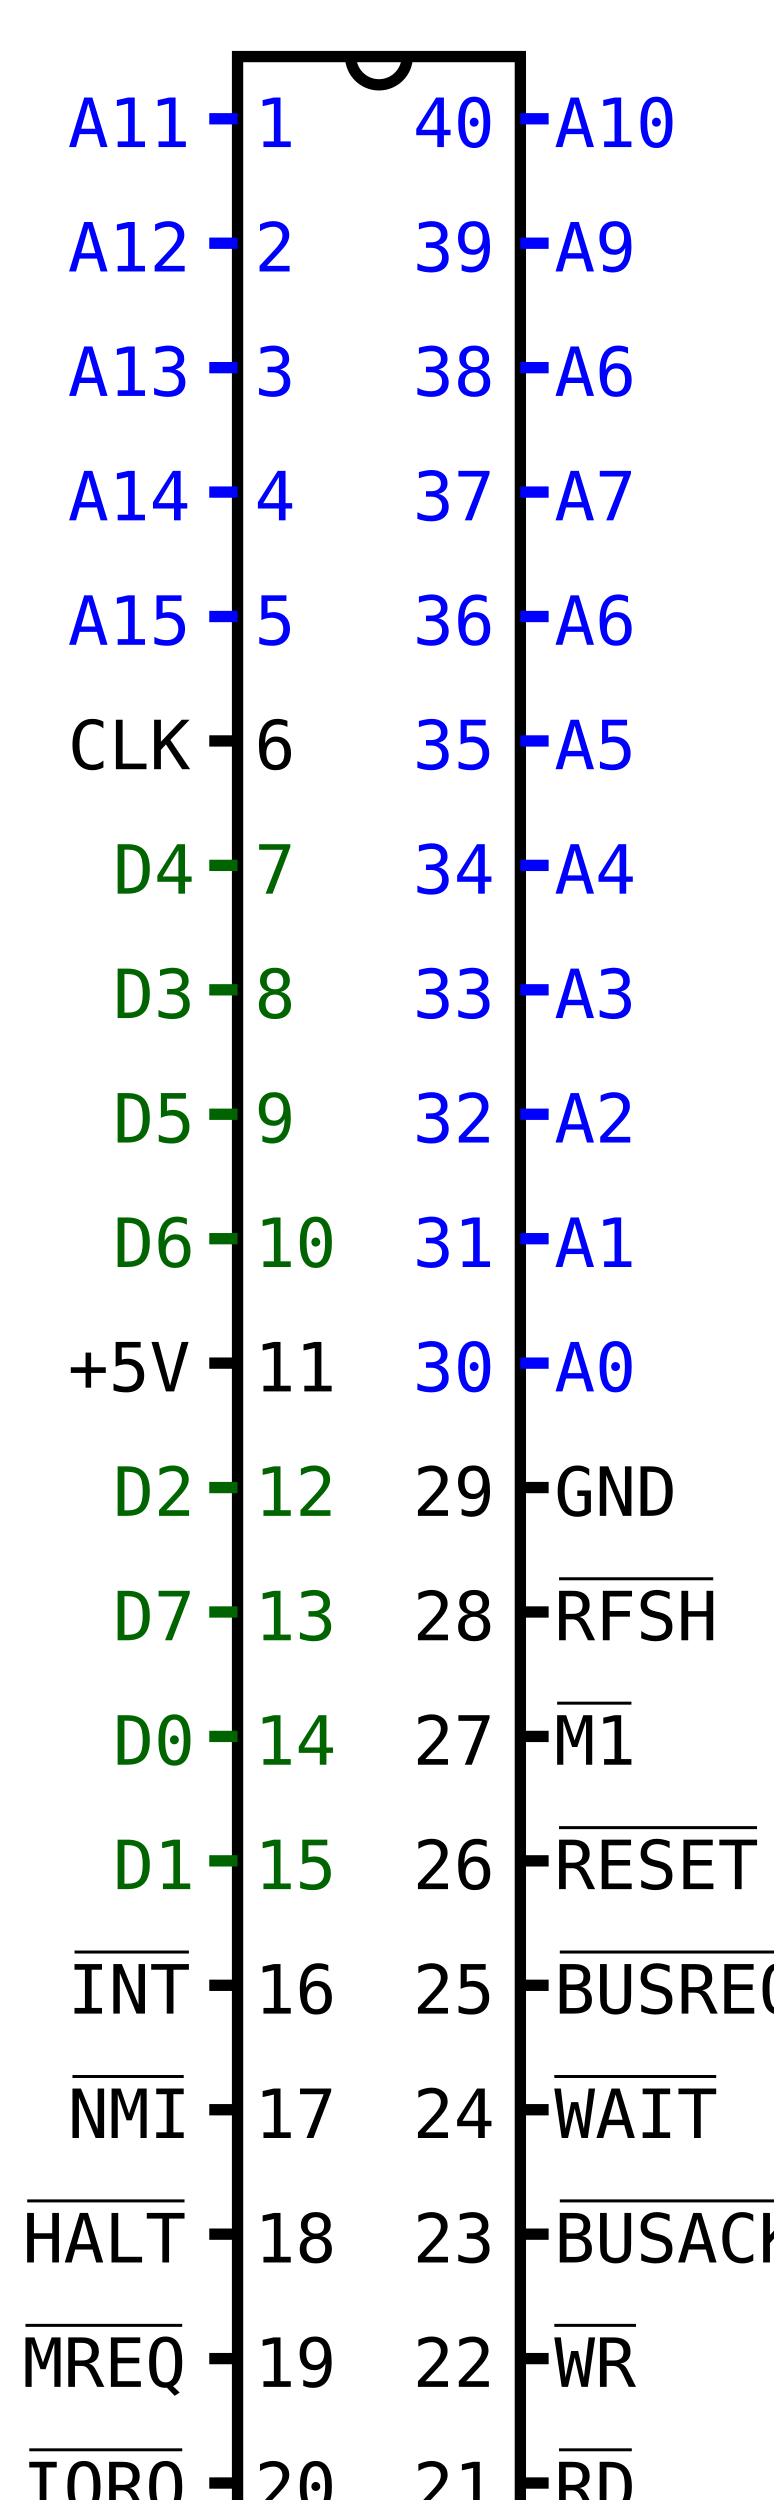
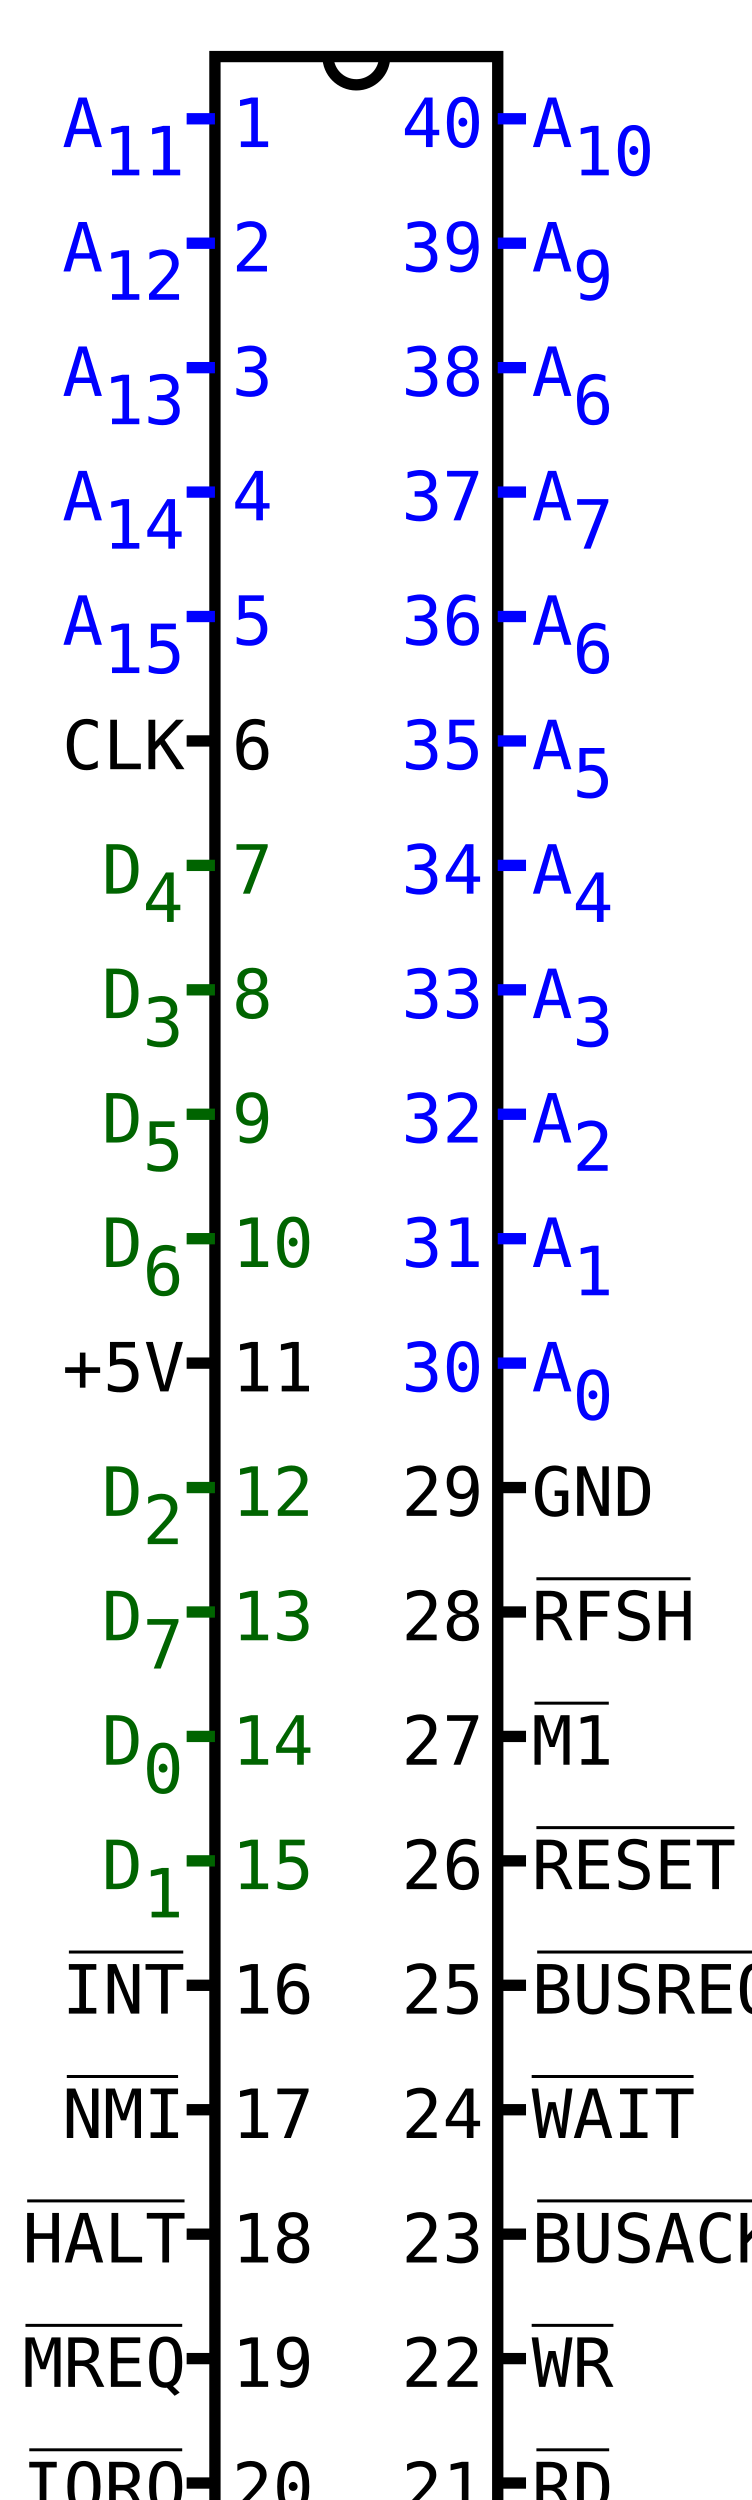
<svg xmlns="http://www.w3.org/2000/svg" version="1.1">
-   <rect x="42" y="10" width="50" height="440" fill="none" stroke-width="2" stroke="black" />
-   <path d="M62 10   A 5 5 0 0 0 72 10" stroke="black" fill="black" fill-opacity="0" stroke-width="2" />
-   <line x1="92" y1="21" x2="97" y2="21" stroke="blue" stroke-width="2" />
-   <text x="73" y="26" font-family="monospace" fill="blue">40</text>
-   <text x="98" y="26" transform="rotate(0 98 26)" font-family="monospace" fill="blue">A10</text>
-   <line x1="92" y1="43" x2="97" y2="43" stroke="blue" stroke-width="2" />
-   <text x="73" y="48" font-family="monospace" fill="blue">39</text>
-   <text x="98" y="48" transform="rotate(0 98 48)" font-family="monospace" fill="blue">A9</text>
-   <line x1="92" y1="65" x2="97" y2="65" stroke="blue" stroke-width="2" />
-   <text x="73" y="70" font-family="monospace" fill="blue">38</text>
-   <text x="98" y="70" transform="rotate(0 98 70)" font-family="monospace" fill="blue">A6</text>
-   <line x1="92" y1="87" x2="97" y2="87" stroke="blue" stroke-width="2" />
-   <text x="73" y="92" font-family="monospace" fill="blue">37</text>
-   <text x="98" y="92" transform="rotate(0 98 92)" font-family="monospace" fill="blue">A7</text>
-   <line x1="92" y1="109" x2="97" y2="109" stroke="blue" stroke-width="2" />
-   <text x="73" y="114" font-family="monospace" fill="blue">36</text>
-   <text x="98" y="114" transform="rotate(0 98 114)" font-family="monospace" fill="blue">A6</text>
-   <line x1="92" y1="131" x2="97" y2="131" stroke="blue" stroke-width="2" />
-   <text x="73" y="136" font-family="monospace" fill="blue">35</text>
-   <text x="98" y="136" transform="rotate(0 98 136)" font-family="monospace" fill="blue">A5</text>
-   <line x1="92" y1="153" x2="97" y2="153" stroke="blue" stroke-width="2" />
-   <text x="73" y="158" font-family="monospace" fill="blue">34</text>
-   <text x="98" y="158" transform="rotate(0 98 158)" font-family="monospace" fill="blue">A4</text>
-   <line x1="92" y1="175" x2="97" y2="175" stroke="blue" stroke-width="2" />
-   <text x="73" y="180" font-family="monospace" fill="blue">33</text>
-   <text x="98" y="180" transform="rotate(0 98 180)" font-family="monospace" fill="blue">A3</text>
-   <line x1="92" y1="197" x2="97" y2="197" stroke="blue" stroke-width="2" />
-   <text x="73" y="202" font-family="monospace" fill="blue">32</text>
-   <text x="98" y="202" transform="rotate(0 98 202)" font-family="monospace" fill="blue">A2</text>
-   <line x1="92" y1="219" x2="97" y2="219" stroke="blue" stroke-width="2" />
-   <text x="73" y="224" font-family="monospace" fill="blue">31</text>
-   <text x="98" y="224" transform="rotate(0 98 224)" font-family="monospace" fill="blue">A1</text>
-   <line x1="92" y1="241" x2="97" y2="241" stroke="blue" stroke-width="2" />
-   <text x="73" y="246" font-family="monospace" fill="blue">30</text>
-   <text x="98" y="246" transform="rotate(0 98 246)" font-family="monospace" fill="blue">A0</text>
-   <line x1="92" y1="263" x2="97" y2="263" stroke="black" stroke-width="2" />
-   <text x="73" y="268" font-family="monospace" fill="black">29</text>
-   <text x="98" y="268" transform="rotate(0 98 268)" font-family="monospace" fill="black">GND</text>
-   <line x1="92" y1="285" x2="97" y2="285" stroke="black" stroke-width="2" />
-   <text x="73" y="290" font-family="monospace" fill="black">28</text>
-   <text x="98" y="290" transform="rotate(0 98 290)" font-family="monospace" fill="black" style="text-decoration: overline">RFSH</text>
-   <line x1="92" y1="307" x2="97" y2="307" stroke="black" stroke-width="2" />
-   <text x="73" y="312" font-family="monospace" fill="black">27</text>
-   <text x="98" y="312" transform="rotate(0 98 312)" font-family="monospace" fill="black" style="text-decoration: overline">M1</text>
-   <line x1="92" y1="329" x2="97" y2="329" stroke="black" stroke-width="2" />
-   <text x="73" y="334" font-family="monospace" fill="black">26</text>
-   <text x="98" y="334" transform="rotate(0 98 334)" font-family="monospace" fill="black" style="text-decoration: overline">RESET</text>
-   <line x1="92" y1="351" x2="97" y2="351" stroke="black" stroke-width="2" />
-   <text x="73" y="356" font-family="monospace" fill="black">25</text>
-   <text x="98" y="356" transform="rotate(0 98 356)" font-family="monospace" fill="black" style="text-decoration: overline">BUSREQ</text>
-   <line x1="92" y1="373" x2="97" y2="373" stroke="black" stroke-width="2" />
-   <text x="73" y="378" font-family="monospace" fill="black">24</text>
-   <text x="98" y="378" transform="rotate(0 98 378)" font-family="monospace" fill="black" style="text-decoration: overline">WAIT</text>
-   <line x1="92" y1="395" x2="97" y2="395" stroke="black" stroke-width="2" />
-   <text x="73" y="400" font-family="monospace" fill="black">23</text>
-   <text x="98" y="400" transform="rotate(0 98 400)" font-family="monospace" fill="black" style="text-decoration: overline">BUSACK</text>
-   <line x1="92" y1="417" x2="97" y2="417" stroke="black" stroke-width="2" />
-   <text x="73" y="422" font-family="monospace" fill="black">22</text>
-   <text x="98" y="422" transform="rotate(0 98 422)" font-family="monospace" fill="black" style="text-decoration: overline">WR</text>
-   <line x1="92" y1="439" x2="97" y2="439" stroke="black" stroke-width="2" />
-   <text x="73" y="444" font-family="monospace" fill="black">21</text>
-   <text x="98" y="444" transform="rotate(0 98 444)" font-family="monospace" fill="black" style="text-decoration: overline">RD</text>
-   <line x1="42" y1="21" x2="37" y2="21" stroke="blue" stroke-width="2" />
-   <text x="45" y="26" font-family="monospace" fill="blue">1</text>
-   <text x="12" y="26" transform="rotate(0 12 26)" font-family="monospace" fill="blue" textLength="24">A11</text>
-   <line x1="42" y1="43" x2="37" y2="43" stroke="blue" stroke-width="2" />
-   <text x="45" y="48" font-family="monospace" fill="blue">2</text>
-   <text x="12" y="48" transform="rotate(0 12 48)" font-family="monospace" fill="blue" textLength="24">A12</text>
-   <line x1="42" y1="65" x2="37" y2="65" stroke="blue" stroke-width="2" />
-   <text x="45" y="70" font-family="monospace" fill="blue">3</text>
-   <text x="12" y="70" transform="rotate(0 12 70)" font-family="monospace" fill="blue" textLength="24">A13</text>
-   <line x1="42" y1="87" x2="37" y2="87" stroke="blue" stroke-width="2" />
-   <text x="45" y="92" font-family="monospace" fill="blue">4</text>
-   <text x="12" y="92" transform="rotate(0 12 92)" font-family="monospace" fill="blue" textLength="24">A14</text>
-   <line x1="42" y1="109" x2="37" y2="109" stroke="blue" stroke-width="2" />
-   <text x="45" y="114" font-family="monospace" fill="blue">5</text>
-   <text x="12" y="114" transform="rotate(0 12 114)" font-family="monospace" fill="blue" textLength="24">A15</text>
-   <line x1="42" y1="131" x2="37" y2="131" stroke="black" stroke-width="2" />
-   <text x="45" y="136" font-family="monospace" fill="black">6</text>
-   <text x="12" y="136" transform="rotate(0 12 136)" font-family="monospace" fill="black" textLength="24">CLK</text>
-   <line x1="42" y1="153" x2="37" y2="153" stroke="darkgreen" stroke-width="2" />
-   <text x="45" y="158" font-family="monospace" fill="darkgreen">7</text>
-   <text x="20" y="158" transform="rotate(0 20 158)" font-family="monospace" fill="darkgreen" textLength="16">D4</text>
-   <line x1="42" y1="175" x2="37" y2="175" stroke="darkgreen" stroke-width="2" />
-   <text x="45" y="180" font-family="monospace" fill="darkgreen">8</text>
-   <text x="20" y="180" transform="rotate(0 20 180)" font-family="monospace" fill="darkgreen" textLength="16">D3</text>
-   <line x1="42" y1="197" x2="37" y2="197" stroke="darkgreen" stroke-width="2" />
-   <text x="45" y="202" font-family="monospace" fill="darkgreen">9</text>
-   <text x="20" y="202" transform="rotate(0 20 202)" font-family="monospace" fill="darkgreen" textLength="16">D5</text>
-   <line x1="42" y1="219" x2="37" y2="219" stroke="darkgreen" stroke-width="2" />
-   <text x="45" y="224" font-family="monospace" fill="darkgreen">10</text>
-   <text x="20" y="224" transform="rotate(0 20 224)" font-family="monospace" fill="darkgreen" textLength="16">D6</text>
-   <line x1="42" y1="241" x2="37" y2="241" stroke="black" stroke-width="2" />
-   <text x="45" y="246" font-family="monospace" fill="black">11</text>
-   <text x="12" y="246" transform="rotate(0 12 246)" font-family="monospace" fill="black" textLength="24">+5V</text>
-   <line x1="42" y1="263" x2="37" y2="263" stroke="darkgreen" stroke-width="2" />
-   <text x="45" y="268" font-family="monospace" fill="darkgreen">12</text>
-   <text x="20" y="268" transform="rotate(0 20 268)" font-family="monospace" fill="darkgreen" textLength="16">D2</text>
-   <line x1="42" y1="285" x2="37" y2="285" stroke="darkgreen" stroke-width="2" />
-   <text x="45" y="290" font-family="monospace" fill="darkgreen">13</text>
-   <text x="20" y="290" transform="rotate(0 20 290)" font-family="monospace" fill="darkgreen" textLength="16">D7</text>
-   <line x1="42" y1="307" x2="37" y2="307" stroke="darkgreen" stroke-width="2" />
-   <text x="45" y="312" font-family="monospace" fill="darkgreen">14</text>
-   <text x="20" y="312" transform="rotate(0 20 312)" font-family="monospace" fill="darkgreen" textLength="16">D0</text>
-   <line x1="42" y1="329" x2="37" y2="329" stroke="darkgreen" stroke-width="2" />
-   <text x="45" y="334" font-family="monospace" fill="darkgreen">15</text>
-   <text x="20" y="334" transform="rotate(0 20 334)" font-family="monospace" fill="darkgreen" textLength="16">D1</text>
-   <line x1="42" y1="351" x2="37" y2="351" stroke="black" stroke-width="2" />
-   <text x="45" y="356" font-family="monospace" fill="black">16</text>
-   <text x="12" y="356" transform="rotate(0 12 356)" font-family="monospace" fill="black" style="text-decoration: overline" textLength="24">INT</text>
-   <line x1="42" y1="373" x2="37" y2="373" stroke="black" stroke-width="2" />
-   <text x="45" y="378" font-family="monospace" fill="black">17</text>
-   <text x="12" y="378" transform="rotate(0 12 378)" font-family="monospace" fill="black" style="text-decoration: overline" textLength="24">NMI</text>
-   <line x1="42" y1="395" x2="37" y2="395" stroke="black" stroke-width="2" />
-   <text x="45" y="400" font-family="monospace" fill="black">18</text>
-   <text x="4" y="400" transform="rotate(0 4 400)" font-family="monospace" fill="black" style="text-decoration: overline" textLength="32">HALT</text>
-   <line x1="42" y1="417" x2="37" y2="417" stroke="black" stroke-width="2" />
-   <text x="45" y="422" font-family="monospace" fill="black">19</text>
-   <text x="4" y="422" transform="rotate(0 4 422)" font-family="monospace" fill="black" style="text-decoration: overline" textLength="32">MREQ</text>
-   <line x1="42" y1="439" x2="37" y2="439" stroke="black" stroke-width="2" />
-   <text x="45" y="444" font-family="monospace" fill="black">20</text>
-   <text x="4" y="444" transform="rotate(0 4 444)" font-family="monospace" fill="black" style="text-decoration: overline" textLength="32">IORQ</text>
+   <rect x="38" y="10" width="50" height="440" fill="none" stroke-width="2" stroke="black" />
+   <path d="M58 10   A 5 5 0 0 0 68 10" stroke="black" fill="black" fill-opacity="0" stroke-width="2" />
+   <line x1="88" y1="21" x2="93" y2="21" stroke="blue" stroke-width="2" />
+   <text x="71" y="26" font-family="monospace" fill="blue">40</text>
+   <text x="94" y="26" transform="rotate(0 94 26)" font-family="monospace" fill="blue">A<tspan dy="5">10</tspan>
+   </text>
+   <line x1="88" y1="43" x2="93" y2="43" stroke="blue" stroke-width="2" />
+   <text x="71" y="48" font-family="monospace" fill="blue">39</text>
+   <text x="94" y="48" transform="rotate(0 94 48)" font-family="monospace" fill="blue">A<tspan dy="5">9</tspan>
+   </text>
+   <line x1="88" y1="65" x2="93" y2="65" stroke="blue" stroke-width="2" />
+   <text x="71" y="70" font-family="monospace" fill="blue">38</text>
+   <text x="94" y="70" transform="rotate(0 94 70)" font-family="monospace" fill="blue">A<tspan dy="5">6</tspan>
+   </text>
+   <line x1="88" y1="87" x2="93" y2="87" stroke="blue" stroke-width="2" />
+   <text x="71" y="92" font-family="monospace" fill="blue">37</text>
+   <text x="94" y="92" transform="rotate(0 94 92)" font-family="monospace" fill="blue">A<tspan dy="5">7</tspan>
+   </text>
+   <line x1="88" y1="109" x2="93" y2="109" stroke="blue" stroke-width="2" />
+   <text x="71" y="114" font-family="monospace" fill="blue">36</text>
+   <text x="94" y="114" transform="rotate(0 94 114)" font-family="monospace" fill="blue">A<tspan dy="5">6</tspan>
+   </text>
+   <line x1="88" y1="131" x2="93" y2="131" stroke="blue" stroke-width="2" />
+   <text x="71" y="136" font-family="monospace" fill="blue">35</text>
+   <text x="94" y="136" transform="rotate(0 94 136)" font-family="monospace" fill="blue">A<tspan dy="5">5</tspan>
+   </text>
+   <line x1="88" y1="153" x2="93" y2="153" stroke="blue" stroke-width="2" />
+   <text x="71" y="158" font-family="monospace" fill="blue">34</text>
+   <text x="94" y="158" transform="rotate(0 94 158)" font-family="monospace" fill="blue">A<tspan dy="5">4</tspan>
+   </text>
+   <line x1="88" y1="175" x2="93" y2="175" stroke="blue" stroke-width="2" />
+   <text x="71" y="180" font-family="monospace" fill="blue">33</text>
+   <text x="94" y="180" transform="rotate(0 94 180)" font-family="monospace" fill="blue">A<tspan dy="5">3</tspan>
+   </text>
+   <line x1="88" y1="197" x2="93" y2="197" stroke="blue" stroke-width="2" />
+   <text x="71" y="202" font-family="monospace" fill="blue">32</text>
+   <text x="94" y="202" transform="rotate(0 94 202)" font-family="monospace" fill="blue">A<tspan dy="5">2</tspan>
+   </text>
+   <line x1="88" y1="219" x2="93" y2="219" stroke="blue" stroke-width="2" />
+   <text x="71" y="224" font-family="monospace" fill="blue">31</text>
+   <text x="94" y="224" transform="rotate(0 94 224)" font-family="monospace" fill="blue">A<tspan dy="5">1</tspan>
+   </text>
+   <line x1="88" y1="241" x2="93" y2="241" stroke="blue" stroke-width="2" />
+   <text x="71" y="246" font-family="monospace" fill="blue">30</text>
+   <text x="94" y="246" transform="rotate(0 94 246)" font-family="monospace" fill="blue">A<tspan dy="5">0</tspan>
+   </text>
+   <line x1="88" y1="263" x2="93" y2="263" stroke="black" stroke-width="2" />
+   <text x="71" y="268" font-family="monospace" fill="black">29</text>
+   <text x="94" y="268" transform="rotate(0 94 268)" font-family="monospace" fill="black">GND</text>
+   <line x1="88" y1="285" x2="93" y2="285" stroke="black" stroke-width="2" />
+   <text x="71" y="290" font-family="monospace" fill="black">28</text>
+   <text x="94" y="290" transform="rotate(0 94 290)" font-family="monospace" fill="black" style="text-decoration: overline">RFSH</text>
+   <line x1="88" y1="307" x2="93" y2="307" stroke="black" stroke-width="2" />
+   <text x="71" y="312" font-family="monospace" fill="black">27</text>
+   <text x="94" y="312" transform="rotate(0 94 312)" font-family="monospace" fill="black" style="text-decoration: overline">M1</text>
+   <line x1="88" y1="329" x2="93" y2="329" stroke="black" stroke-width="2" />
+   <text x="71" y="334" font-family="monospace" fill="black">26</text>
+   <text x="94" y="334" transform="rotate(0 94 334)" font-family="monospace" fill="black" style="text-decoration: overline">RESET</text>
+   <line x1="88" y1="351" x2="93" y2="351" stroke="black" stroke-width="2" />
+   <text x="71" y="356" font-family="monospace" fill="black">25</text>
+   <text x="94" y="356" transform="rotate(0 94 356)" font-family="monospace" fill="black" style="text-decoration: overline">BUSREQ</text>
+   <line x1="88" y1="373" x2="93" y2="373" stroke="black" stroke-width="2" />
+   <text x="71" y="378" font-family="monospace" fill="black">24</text>
+   <text x="94" y="378" transform="rotate(0 94 378)" font-family="monospace" fill="black" style="text-decoration: overline">WAIT</text>
+   <line x1="88" y1="395" x2="93" y2="395" stroke="black" stroke-width="2" />
+   <text x="71" y="400" font-family="monospace" fill="black">23</text>
+   <text x="94" y="400" transform="rotate(0 94 400)" font-family="monospace" fill="black" style="text-decoration: overline">BUSACK</text>
+   <line x1="88" y1="417" x2="93" y2="417" stroke="black" stroke-width="2" />
+   <text x="71" y="422" font-family="monospace" fill="black">22</text>
+   <text x="94" y="422" transform="rotate(0 94 422)" font-family="monospace" fill="black" style="text-decoration: overline">WR</text>
+   <line x1="88" y1="439" x2="93" y2="439" stroke="black" stroke-width="2" />
+   <text x="71" y="444" font-family="monospace" fill="black">21</text>
+   <text x="94" y="444" transform="rotate(0 94 444)" font-family="monospace" fill="black" style="text-decoration: overline">RD</text>
+   <line x1="38" y1="21" x2="33" y2="21" stroke="blue" stroke-width="2" />
+   <text x="41" y="26" font-family="monospace" fill="blue">1</text>
+   <text x="11" y="26" transform="rotate(0 11 26)" font-family="monospace" fill="blue" textLength="21">A<tspan dy="5">11</tspan>
+   </text>
+   <line x1="38" y1="43" x2="33" y2="43" stroke="blue" stroke-width="2" />
+   <text x="41" y="48" font-family="monospace" fill="blue">2</text>
+   <text x="11" y="48" transform="rotate(0 11 48)" font-family="monospace" fill="blue" textLength="21">A<tspan dy="5">12</tspan>
+   </text>
+   <line x1="38" y1="65" x2="33" y2="65" stroke="blue" stroke-width="2" />
+   <text x="41" y="70" font-family="monospace" fill="blue">3</text>
+   <text x="11" y="70" transform="rotate(0 11 70)" font-family="monospace" fill="blue" textLength="21">A<tspan dy="5">13</tspan>
+   </text>
+   <line x1="38" y1="87" x2="33" y2="87" stroke="blue" stroke-width="2" />
+   <text x="41" y="92" font-family="monospace" fill="blue">4</text>
+   <text x="11" y="92" transform="rotate(0 11 92)" font-family="monospace" fill="blue" textLength="21">A<tspan dy="5">14</tspan>
+   </text>
+   <line x1="38" y1="109" x2="33" y2="109" stroke="blue" stroke-width="2" />
+   <text x="41" y="114" font-family="monospace" fill="blue">5</text>
+   <text x="11" y="114" transform="rotate(0 11 114)" font-family="monospace" fill="blue" textLength="21">A<tspan dy="5">15</tspan>
+   </text>
+   <line x1="38" y1="131" x2="33" y2="131" stroke="black" stroke-width="2" />
+   <text x="41" y="136" font-family="monospace" fill="black">6</text>
+   <text x="11" y="136" transform="rotate(0 11 136)" font-family="monospace" fill="black" textLength="21">CLK</text>
+   <line x1="38" y1="153" x2="33" y2="153" stroke="darkgreen" stroke-width="2" />
+   <text x="41" y="158" font-family="monospace" fill="darkgreen">7</text>
+   <text x="18" y="158" transform="rotate(0 18 158)" font-family="monospace" fill="darkgreen" textLength="14">D<tspan dy="5">4</tspan>
+   </text>
+   <line x1="38" y1="175" x2="33" y2="175" stroke="darkgreen" stroke-width="2" />
+   <text x="41" y="180" font-family="monospace" fill="darkgreen">8</text>
+   <text x="18" y="180" transform="rotate(0 18 180)" font-family="monospace" fill="darkgreen" textLength="14">D<tspan dy="5">3</tspan>
+   </text>
+   <line x1="38" y1="197" x2="33" y2="197" stroke="darkgreen" stroke-width="2" />
+   <text x="41" y="202" font-family="monospace" fill="darkgreen">9</text>
+   <text x="18" y="202" transform="rotate(0 18 202)" font-family="monospace" fill="darkgreen" textLength="14">D<tspan dy="5">5</tspan>
+   </text>
+   <line x1="38" y1="219" x2="33" y2="219" stroke="darkgreen" stroke-width="2" />
+   <text x="41" y="224" font-family="monospace" fill="darkgreen">10</text>
+   <text x="18" y="224" transform="rotate(0 18 224)" font-family="monospace" fill="darkgreen" textLength="14">D<tspan dy="5">6</tspan>
+   </text>
+   <line x1="38" y1="241" x2="33" y2="241" stroke="black" stroke-width="2" />
+   <text x="41" y="246" font-family="monospace" fill="black">11</text>
+   <text x="11" y="246" transform="rotate(0 11 246)" font-family="monospace" fill="black" textLength="21">+5V</text>
+   <line x1="38" y1="263" x2="33" y2="263" stroke="darkgreen" stroke-width="2" />
+   <text x="41" y="268" font-family="monospace" fill="darkgreen">12</text>
+   <text x="18" y="268" transform="rotate(0 18 268)" font-family="monospace" fill="darkgreen" textLength="14">D<tspan dy="5">2</tspan>
+   </text>
+   <line x1="38" y1="285" x2="33" y2="285" stroke="darkgreen" stroke-width="2" />
+   <text x="41" y="290" font-family="monospace" fill="darkgreen">13</text>
+   <text x="18" y="290" transform="rotate(0 18 290)" font-family="monospace" fill="darkgreen" textLength="14">D<tspan dy="5">7</tspan>
+   </text>
+   <line x1="38" y1="307" x2="33" y2="307" stroke="darkgreen" stroke-width="2" />
+   <text x="41" y="312" font-family="monospace" fill="darkgreen">14</text>
+   <text x="18" y="312" transform="rotate(0 18 312)" font-family="monospace" fill="darkgreen" textLength="14">D<tspan dy="5">0</tspan>
+   </text>
+   <line x1="38" y1="329" x2="33" y2="329" stroke="darkgreen" stroke-width="2" />
+   <text x="41" y="334" font-family="monospace" fill="darkgreen">15</text>
+   <text x="18" y="334" transform="rotate(0 18 334)" font-family="monospace" fill="darkgreen" textLength="14">D<tspan dy="5">1</tspan>
+   </text>
+   <line x1="38" y1="351" x2="33" y2="351" stroke="black" stroke-width="2" />
+   <text x="41" y="356" font-family="monospace" fill="black">16</text>
+   <text x="11" y="356" transform="rotate(0 11 356)" font-family="monospace" fill="black" style="text-decoration: overline" textLength="21">INT</text>
+   <line x1="38" y1="373" x2="33" y2="373" stroke="black" stroke-width="2" />
+   <text x="41" y="378" font-family="monospace" fill="black">17</text>
+   <text x="11" y="378" transform="rotate(0 11 378)" font-family="monospace" fill="black" style="text-decoration: overline" textLength="21">NMI</text>
+   <line x1="38" y1="395" x2="33" y2="395" stroke="black" stroke-width="2" />
+   <text x="41" y="400" font-family="monospace" fill="black">18</text>
+   <text x="4" y="400" transform="rotate(0 4 400)" font-family="monospace" fill="black" style="text-decoration: overline" textLength="28">HALT</text>
+   <line x1="38" y1="417" x2="33" y2="417" stroke="black" stroke-width="2" />
+   <text x="41" y="422" font-family="monospace" fill="black">19</text>
+   <text x="4" y="422" transform="rotate(0 4 422)" font-family="monospace" fill="black" style="text-decoration: overline" textLength="28">MREQ</text>
+   <line x1="38" y1="439" x2="33" y2="439" stroke="black" stroke-width="2" />
+   <text x="41" y="444" font-family="monospace" fill="black">20</text>
+   <text x="4" y="444" transform="rotate(0 4 444)" font-family="monospace" fill="black" style="text-decoration: overline" textLength="28">IORQ</text>
</svg>
